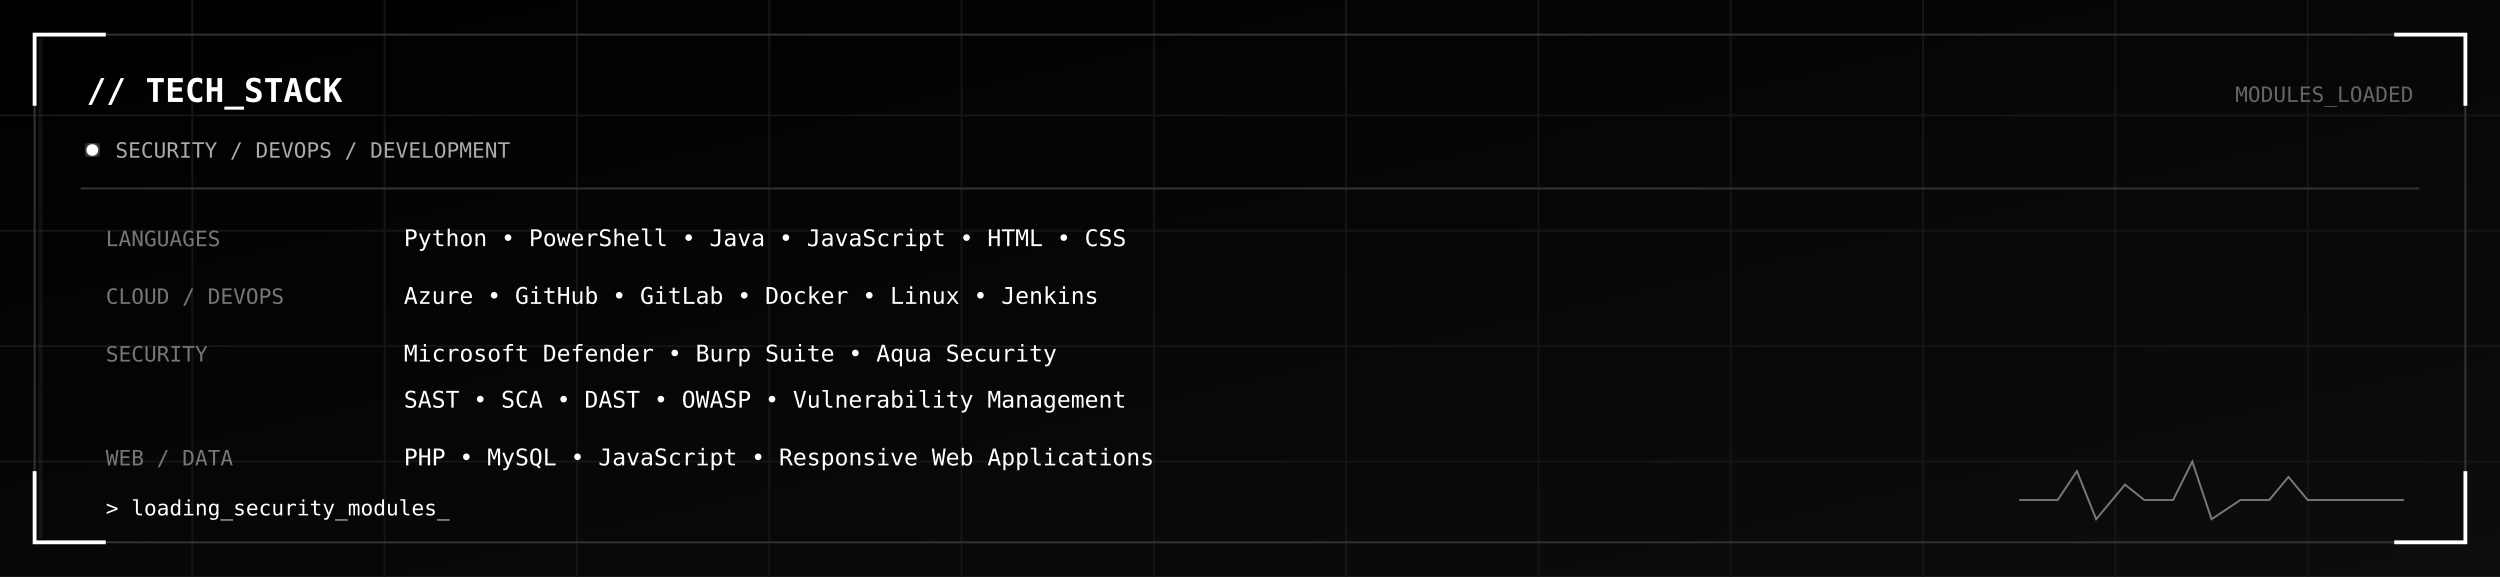
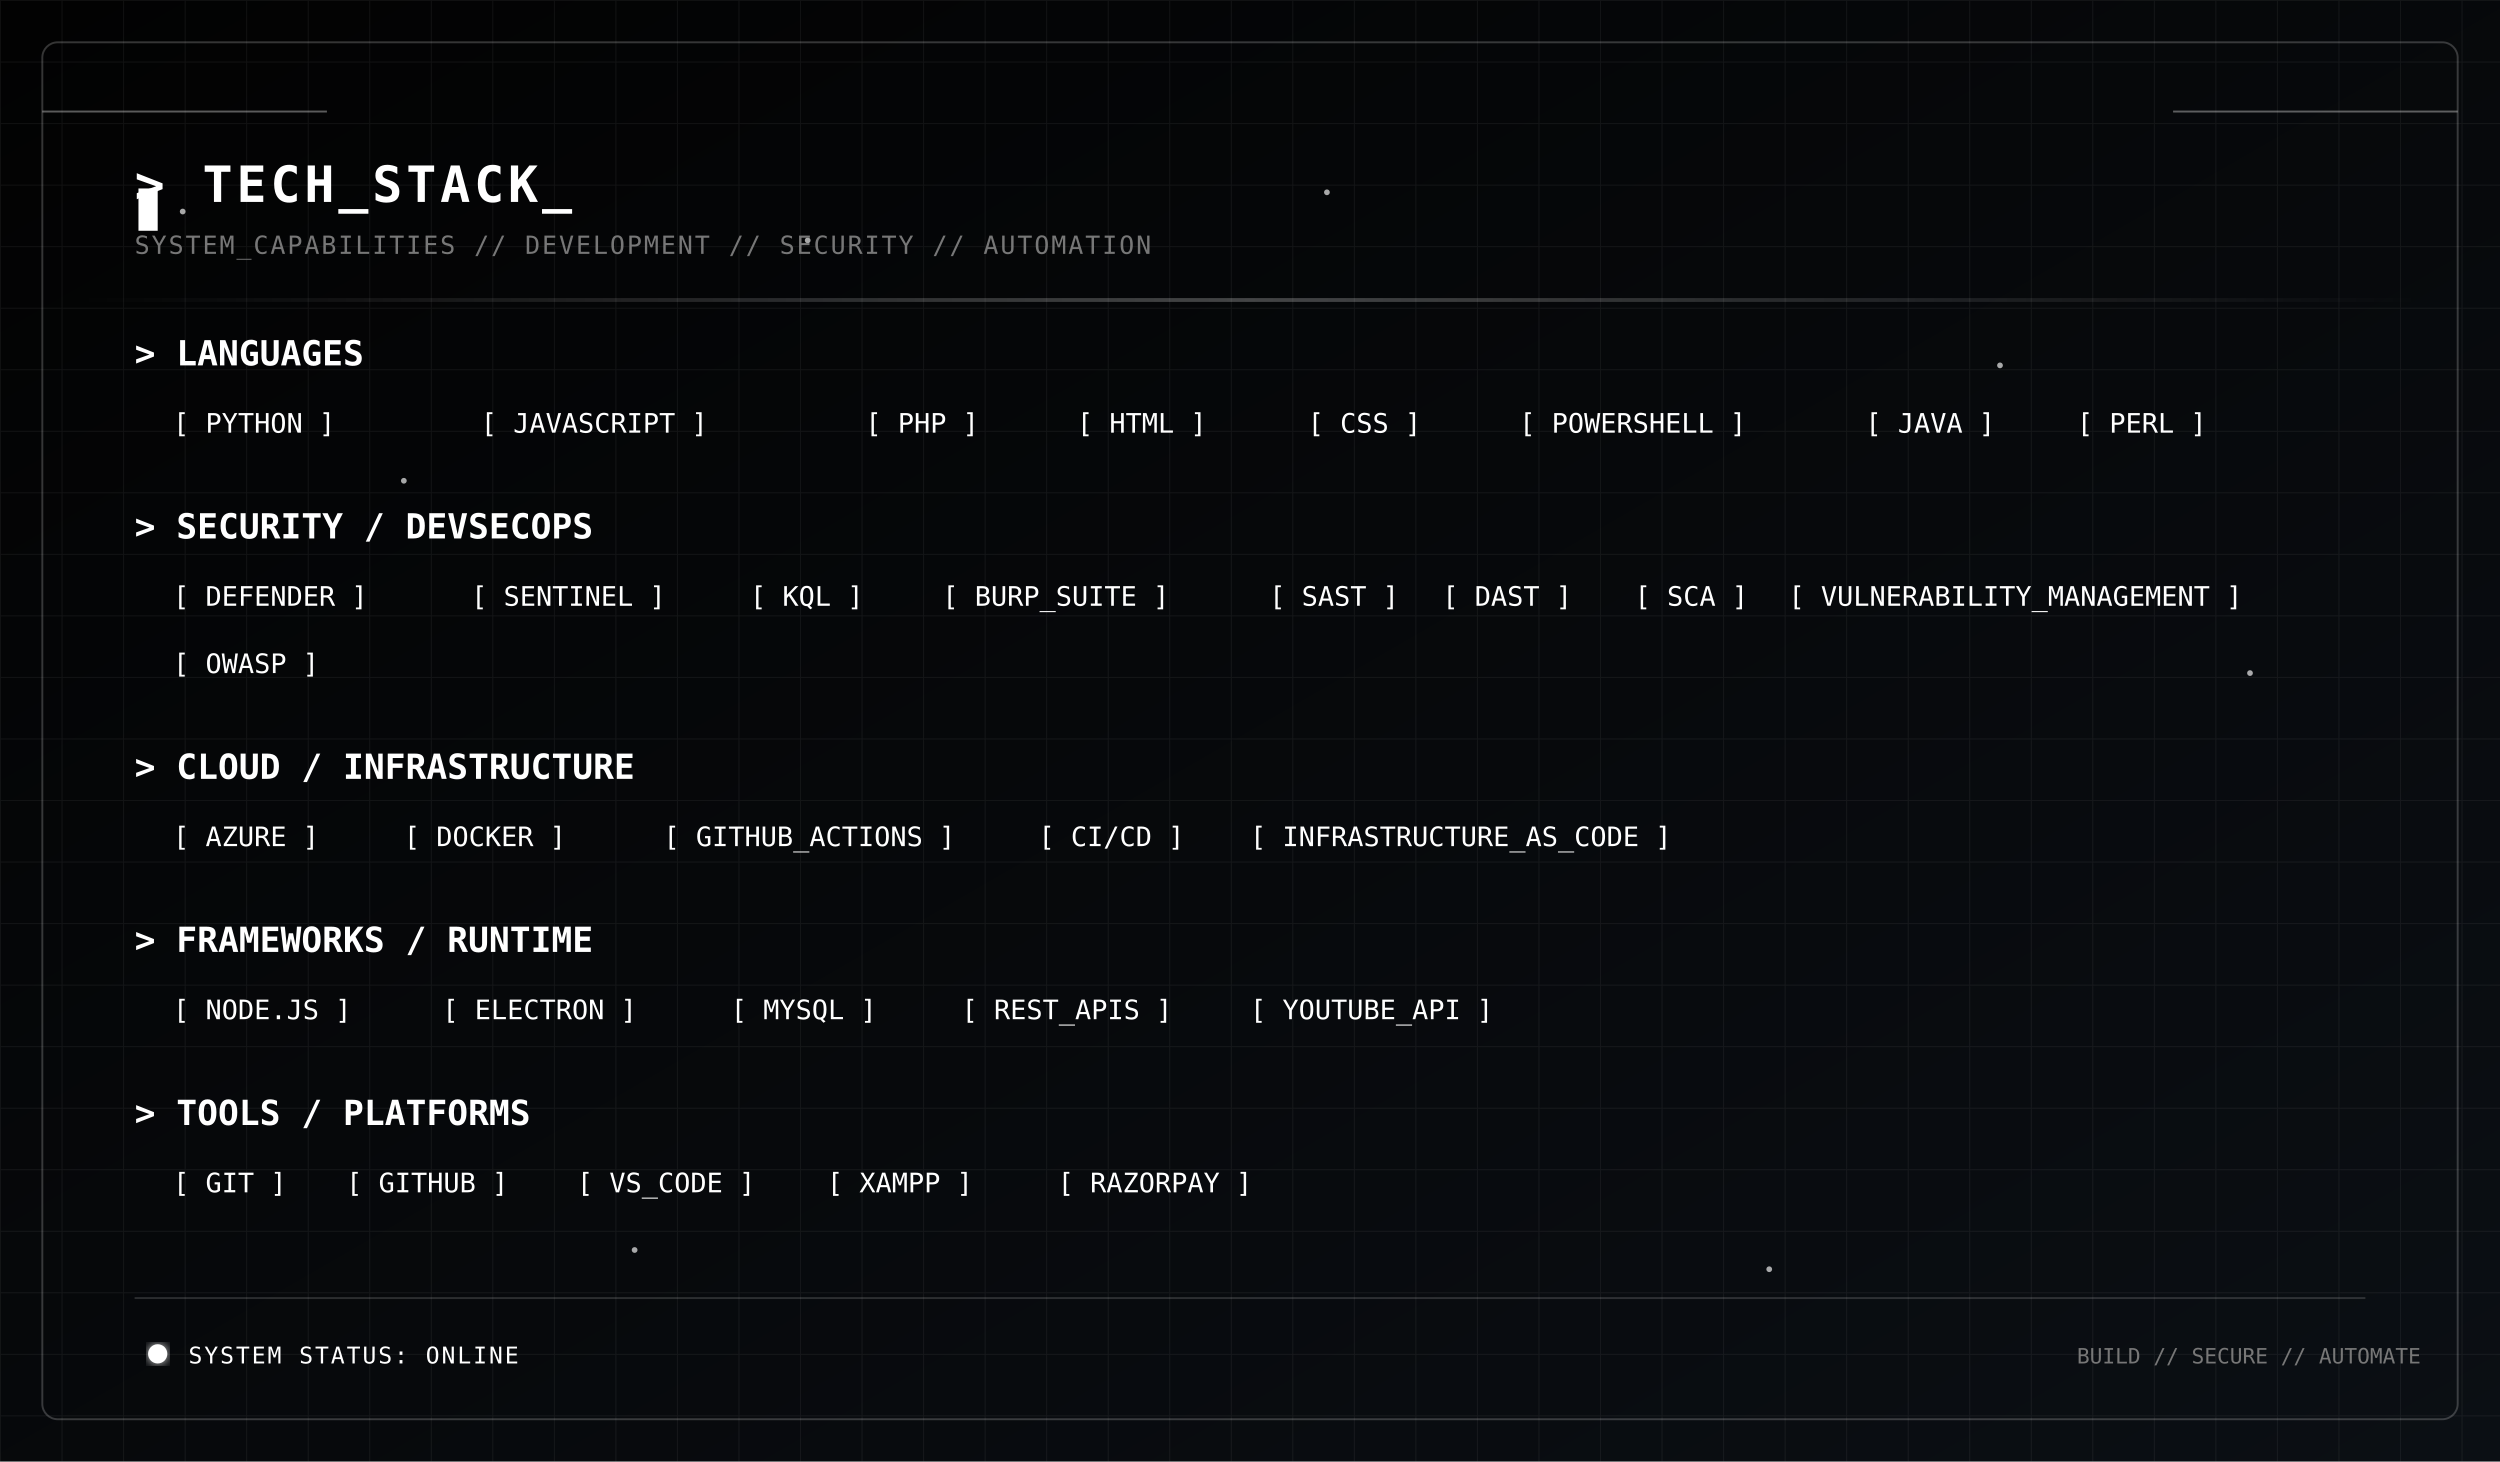
- <svg xmlns="http://www.w3.org/2000/svg" width="1300" height="300" viewBox="0 0 1300 300">
+ <svg xmlns="http://www.w3.org/2000/svg" width="1300" height="760" viewBox="0 0 1300 760">
  <defs>
    <linearGradient id="bg" x1="0" y1="0" x2="1" y2="1">
-       <stop offset="0%" stop-color="#000000" />
-       <stop offset="100%" stop-color="#0D0D0D" />
+       <stop offset="0%" stop-color="#020202" />
+       <stop offset="100%" stop-color="#0b0f14" />
    </linearGradient>
+     <pattern id="grid" width="32" height="32" patternUnits="userSpaceOnUse">
+       <path d="M 32 0 L 0 0 0 32" fill="none" stroke="#ffffff" stroke-opacity="0.055" stroke-width="1" />
+     </pattern>
    <filter id="glow">
-       <feGaussianBlur stdDeviation="2" result="blur" />
+       <feGaussianBlur stdDeviation="3" result="blur" />
      <feMerge>
        <feMergeNode in="blur" />
        <feMergeNode in="SourceGraphic" />
      </feMerge>
    </filter>
+     <filter id="softGlow">
+       <feGaussianBlur stdDeviation="8" />
+     </filter>
+     <linearGradient id="scan" x1="0" y1="0" x2="1" y2="0">
+       <stop offset="0%" stop-color="#ffffff" stop-opacity="0" />
+       <stop offset="50%" stop-color="#ffffff" stop-opacity="0.25" />
+       <stop offset="100%" stop-color="#ffffff" stop-opacity="0" />
+     </linearGradient>
+     <circle id="particle" r="1.5" fill="#ffffff" opacity="0.65" />
  </defs>
-   <rect width="1300" height="300" fill="url(#bg)" />
-   <g stroke="#151515" stroke-width="1">
-     <path d="M0 60H1300" />
-     <path d="M0 120H1300" />
-     <path d="M0 180H1300" />
-     <path d="M0 240H1300" />
-     <path d="M100 0V300" />
-     <path d="M200 0V300" />
-     <path d="M300 0V300" />
-     <path d="M400 0V300" />
-     <path d="M500 0V300" />
-     <path d="M600 0V300" />
-     <path d="M700 0V300" />
-     <path d="M800 0V300" />
-     <path d="M900 0V300" />
-     <path d="M1000 0V300" />
-     <path d="M1100 0V300" />
-     <path d="M1200 0V300" />
+   <rect width="1300" height="760" fill="url(#bg)" />
+   <rect width="1300" height="760" fill="url(#grid)" />
+   <rect x="22" y="22" width="1256" height="716" rx="8" fill="none" stroke="#ffffff" stroke-opacity="0.20" />
+   <path d="M22 58 H170" stroke="#ffffff" stroke-opacity="0.35" />
+   <path d="M1130 58 H1278" stroke="#ffffff" stroke-opacity="0.35" />
+   <g>
+     <use href="#particle" x="95" y="110">
+       <animate attributeName="opacity" values="0.1;0.8;0.1" dur="3s" repeatCount="indefinite" />
+     </use>
+     <use href="#particle" x="210" y="250">
+       <animate attributeName="opacity" values="0.2;0.9;0.2" dur="4s" repeatCount="indefinite" />
+     </use>
+     <use href="#particle" x="420" y="125">
+       <animate attributeName="opacity" values="0.1;0.7;0.1" dur="3.5s" repeatCount="indefinite" />
+     </use>
+     <use href="#particle" x="690" y="100">
+       <animate attributeName="opacity" values="0.1;0.8;0.1" dur="4.5s" repeatCount="indefinite" />
+     </use>
+     <use href="#particle" x="1040" y="190">
+       <animate attributeName="opacity" values="0.2;0.8;0.2" dur="3.2s" repeatCount="indefinite" />
+     </use>
+     <use href="#particle" x="1170" y="350">
+       <animate attributeName="opacity" values="0.1;0.7;0.1" dur="4s" repeatCount="indefinite" />
+     </use>
+     <use href="#particle" x="330" y="650">
+       <animate attributeName="opacity" values="0.1;0.8;0.1" dur="3.7s" repeatCount="indefinite" />
+     </use>
+     <use href="#particle" x="920" y="660">
+       <animate attributeName="opacity" values="0.2;0.8;0.2" dur="4.2s" repeatCount="indefinite" />
+     </use>
  </g>
-   <rect x="18" y="18" width="1264" height="264" fill="none" stroke="#333333" />
-   <path d="M18 55V18H55" stroke="#FFFFFF" stroke-width="2" fill="none" />
-   <path d="M1245 18H1282V55" stroke="#FFFFFF" stroke-width="2" fill="none" />
-   <path d="M18 245V282H55" stroke="#FFFFFF" stroke-width="2" fill="none" />
-   <path d="M1245 282H1282V245" stroke="#FFFFFF" stroke-width="2" fill="none" />
-   <text x="45" y="53" fill="#FFFFFF" font-family="monospace" font-size="17" font-weight="bold">
- 
-     // TECH_STACK
- 
-   </text>
-   <text x="1255" y="53" fill="#666666" font-family="monospace" font-size="11" text-anchor="end">
- 
-     MODULES_LOADED
- 
-   </text>
-   <circle cx="48" cy="78" r="3" fill="#FFFFFF" filter="url(#glow)">
-     <animate attributeName="opacity" values=".2;1;.2" dur="1.5s" repeatCount="indefinite" />
+   <text x="70" y="105" fill="#ffffff" font-family="monospace" font-size="26" font-weight="bold" letter-spacing="2">
+ 
+     &gt; TECH_STACK_
+ 
+     <animate attributeName="opacity" values="1;0.65;1" dur="3s" repeatCount="indefinite" />
+   </text>
+   <text x="70" y="132" fill="#777777" font-family="monospace" font-size="13" letter-spacing="1">
+ 
+     SYSTEM_CAPABILITIES // DEVELOPMENT // SECURITY // AUTOMATION
+ 
+   </text>
+   <rect x="40" y="155" width="1220" height="2" fill="url(#scan)">
+     <animate attributeName="y" values="155;710;155" dur="8s" repeatCount="indefinite" />
+   </rect>
+   <text x="70" y="190" fill="#ffffff" font-family="monospace" font-size="18" font-weight="bold">
+ 
+     &gt; LANGUAGES
+ 
+   </text>
+   <text x="90" y="225" fill="#ffffff" font-family="monospace" font-size="14">
+ 
+     [ PYTHON ]
+ 
+   </text>
+   <text x="250" y="225" fill="#ffffff" font-family="monospace" font-size="14">
+ 
+     [ JAVASCRIPT ]
+ 
+   </text>
+   <text x="450" y="225" fill="#ffffff" font-family="monospace" font-size="14">
+ 
+     [ PHP ]
+ 
+   </text>
+   <text x="560" y="225" fill="#ffffff" font-family="monospace" font-size="14">
+ 
+     [ HTML ]
+ 
+   </text>
+   <text x="680" y="225" fill="#ffffff" font-family="monospace" font-size="14">
+ 
+     [ CSS ]
+ 
+   </text>
+   <text x="790" y="225" fill="#ffffff" font-family="monospace" font-size="14">
+ 
+     [ POWERSHELL ]
+ 
+   </text>
+   <text x="970" y="225" fill="#ffffff" font-family="monospace" font-size="14">
+ 
+     [ JAVA ]
+ 
+   </text>
+   <text x="1080" y="225" fill="#ffffff" font-family="monospace" font-size="14">
+ 
+     [ PERL ]
+ 
+   </text>
+   <text x="70" y="280" fill="#ffffff" font-family="monospace" font-size="18" font-weight="bold">
+ 
+     &gt; SECURITY / DEVSECOPS
+ 
+   </text>
+   <text x="90" y="315" fill="#ffffff" font-family="monospace" font-size="14">
+ 
+     [ DEFENDER ]
+ 
+   </text>
+   <text x="245" y="315" fill="#ffffff" font-family="monospace" font-size="14">
+ 
+     [ SENTINEL ]
+ 
+   </text>
+   <text x="390" y="315" fill="#ffffff" font-family="monospace" font-size="14">
+ 
+     [ KQL ]
+ 
+   </text>
+   <text x="490" y="315" fill="#ffffff" font-family="monospace" font-size="14">
+ 
+     [ BURP_SUITE ]
+ 
+   </text>
+   <text x="660" y="315" fill="#ffffff" font-family="monospace" font-size="14">
+ 
+     [ SAST ]
+ 
+   </text>
+   <text x="750" y="315" fill="#ffffff" font-family="monospace" font-size="14">
+ 
+     [ DAST ]
+ 
+   </text>
+   <text x="850" y="315" fill="#ffffff" font-family="monospace" font-size="14">
+ 
+     [ SCA ]
+ 
+   </text>
+   <text x="930" y="315" fill="#ffffff" font-family="monospace" font-size="14">
+ 
+     [ VULNERABILITY_MANAGEMENT ]
+ 
+   </text>
+   <text x="90" y="350" fill="#ffffff" font-family="monospace" font-size="14">
+ 
+     [ OWASP ]
+ 
+   </text>
+   <text x="70" y="405" fill="#ffffff" font-family="monospace" font-size="18" font-weight="bold">
+ 
+     &gt; CLOUD / INFRASTRUCTURE
+ 
+   </text>
+   <text x="90" y="440" fill="#ffffff" font-family="monospace" font-size="14">
+ 
+     [ AZURE ]
+ 
+   </text>
+   <text x="210" y="440" fill="#ffffff" font-family="monospace" font-size="14">
+ 
+     [ DOCKER ]
+ 
+   </text>
+   <text x="345" y="440" fill="#ffffff" font-family="monospace" font-size="14">
+ 
+     [ GITHUB_ACTIONS ]
+ 
+   </text>
+   <text x="540" y="440" fill="#ffffff" font-family="monospace" font-size="14">
+ 
+     [ CI/CD ]
+ 
+   </text>
+   <text x="650" y="440" fill="#ffffff" font-family="monospace" font-size="14">
+ 
+     [ INFRASTRUCTURE_AS_CODE ]
+ 
+   </text>
+   <text x="70" y="495" fill="#ffffff" font-family="monospace" font-size="18" font-weight="bold">
+ 
+     &gt; FRAMEWORKS / RUNTIME
+ 
+   </text>
+   <text x="90" y="530" fill="#ffffff" font-family="monospace" font-size="14">
+ 
+     [ NODE.JS ]
+ 
+   </text>
+   <text x="230" y="530" fill="#ffffff" font-family="monospace" font-size="14">
+ 
+     [ ELECTRON ]
+ 
+   </text>
+   <text x="380" y="530" fill="#ffffff" font-family="monospace" font-size="14">
+ 
+     [ MYSQL ]
+ 
+   </text>
+   <text x="500" y="530" fill="#ffffff" font-family="monospace" font-size="14">
+ 
+     [ REST_APIS ]
+ 
+   </text>
+   <text x="650" y="530" fill="#ffffff" font-family="monospace" font-size="14">
+ 
+     [ YOUTUBE_API ]
+ 
+   </text>
+   <text x="70" y="585" fill="#ffffff" font-family="monospace" font-size="18" font-weight="bold">
+ 
+     &gt; TOOLS / PLATFORMS
+ 
+   </text>
+   <text x="90" y="620" fill="#ffffff" font-family="monospace" font-size="14">
+ 
+     [ GIT ]
+ 
+   </text>
+   <text x="180" y="620" fill="#ffffff" font-family="monospace" font-size="14">
+ 
+     [ GITHUB ]
+ 
+   </text>
+   <text x="300" y="620" fill="#ffffff" font-family="monospace" font-size="14">
+ 
+     [ VS_CODE ]
+ 
+   </text>
+   <text x="430" y="620" fill="#ffffff" font-family="monospace" font-size="14">
+ 
+     [ XAMPP ]
+ 
+   </text>
+   <text x="550" y="620" fill="#ffffff" font-family="monospace" font-size="14">
+ 
+     [ RAZORPAY ]
+ 
+   </text>
+   <line x1="70" y1="675" x2="1230" y2="675" stroke="#ffffff" stroke-opacity="0.15" />
+   <circle cx="82" cy="704" r="5" fill="#ffffff" filter="url(#glow)">
+     <animate attributeName="opacity" values="1;0.3;1" dur="1.8s" repeatCount="indefinite" />
  </circle>
-   <text x="60" y="82" fill="#AAAAAA" font-family="monospace" font-size="11">
- 
-     SECURITY / DEVOPS / DEVELOPMENT
- 
-   </text>
-   <line x1="42" y1="98" x2="1258" y2="98" stroke="#333333" />
-   <text x="55" y="128" fill="#777777" font-family="monospace" font-size="11">
- 
-     LANGUAGES
- 
-   </text>
-   <text x="210" y="128" fill="#FFFFFF" font-family="monospace" font-size="12">
- 
-     Python  •  PowerShell  •  Java  •  JavaScript  •  HTML  •  CSS
- 
-   </text>
-   <text x="55" y="158" fill="#777777" font-family="monospace" font-size="11">
- 
-     CLOUD / DEVOPS
- 
-   </text>
-   <text x="210" y="158" fill="#FFFFFF" font-family="monospace" font-size="12">
- 
-     Azure  •  GitHub  •  GitLab  •  Docker  •  Linux  •  Jenkins
- 
-   </text>
-   <text x="55" y="188" fill="#777777" font-family="monospace" font-size="11">
- 
-     SECURITY
- 
-   </text>
-   <text x="210" y="188" fill="#FFFFFF" font-family="monospace" font-size="12">
- 
-     Microsoft Defender  •  Burp Suite  •  Aqua Security
- 
-   </text>
-   <text x="210" y="212" fill="#FFFFFF" font-family="monospace" font-size="12">
- 
-     SAST  •  SCA  •  DAST  •  OWASP  •  Vulnerability Management
- 
-   </text>
-   <text x="55" y="242" fill="#777777" font-family="monospace" font-size="11">
- 
-     WEB / DATA
- 
-   </text>
-   <text x="210" y="242" fill="#FFFFFF" font-family="monospace" font-size="12">
- 
-     PHP  •  MySQL  •  JavaScript  •  Responsive Web Applications
- 
-   </text>
-   <text x="55" y="268" fill="#FFFFFF" font-family="monospace" font-size="11">
- 
-     &gt; loading_security_modules_
- 
-     <animate attributeName="opacity" values="1;0;1" dur="1.1s" repeatCount="indefinite" />
-   </text>
-   <rect x="20" y="20" width="2" height="260" fill="#FFFFFF" opacity=".06">
-     <animate attributeName="x" values="20;1280;20" dur="8s" repeatCount="indefinite" />
+   <text x="98" y="709" fill="#ffffff" font-family="monospace" font-size="12" letter-spacing="1">
+ 
+     SYSTEM STATUS: ONLINE
+ 
+   </text>
+   <text x="1080" y="709" fill="#777777" font-family="monospace" font-size="11">
+ 
+     BUILD // SECURE // AUTOMATE
+ 
+   </text>
+   <rect x="72" y="98" width="10" height="22" fill="#ffffff">
+     <animate attributeName="opacity" values="1;0;1" dur="1s" repeatCount="indefinite" />
  </rect>
-   <path d="M1050 260            L1070 260            L1080 245            L1090 270            L1105 252            L1115 260            L1130 260            L1140 240            L1150 270            L1165 260            L1180 260            L1190 248            L1200 260            L1250 260" fill="none" stroke="#FFFFFF" stroke-width="1" opacity=".45">
-     <animate attributeName="opacity" values=".2;.8;.2" dur="3s" repeatCount="indefinite" />
-   </path>
</svg>
